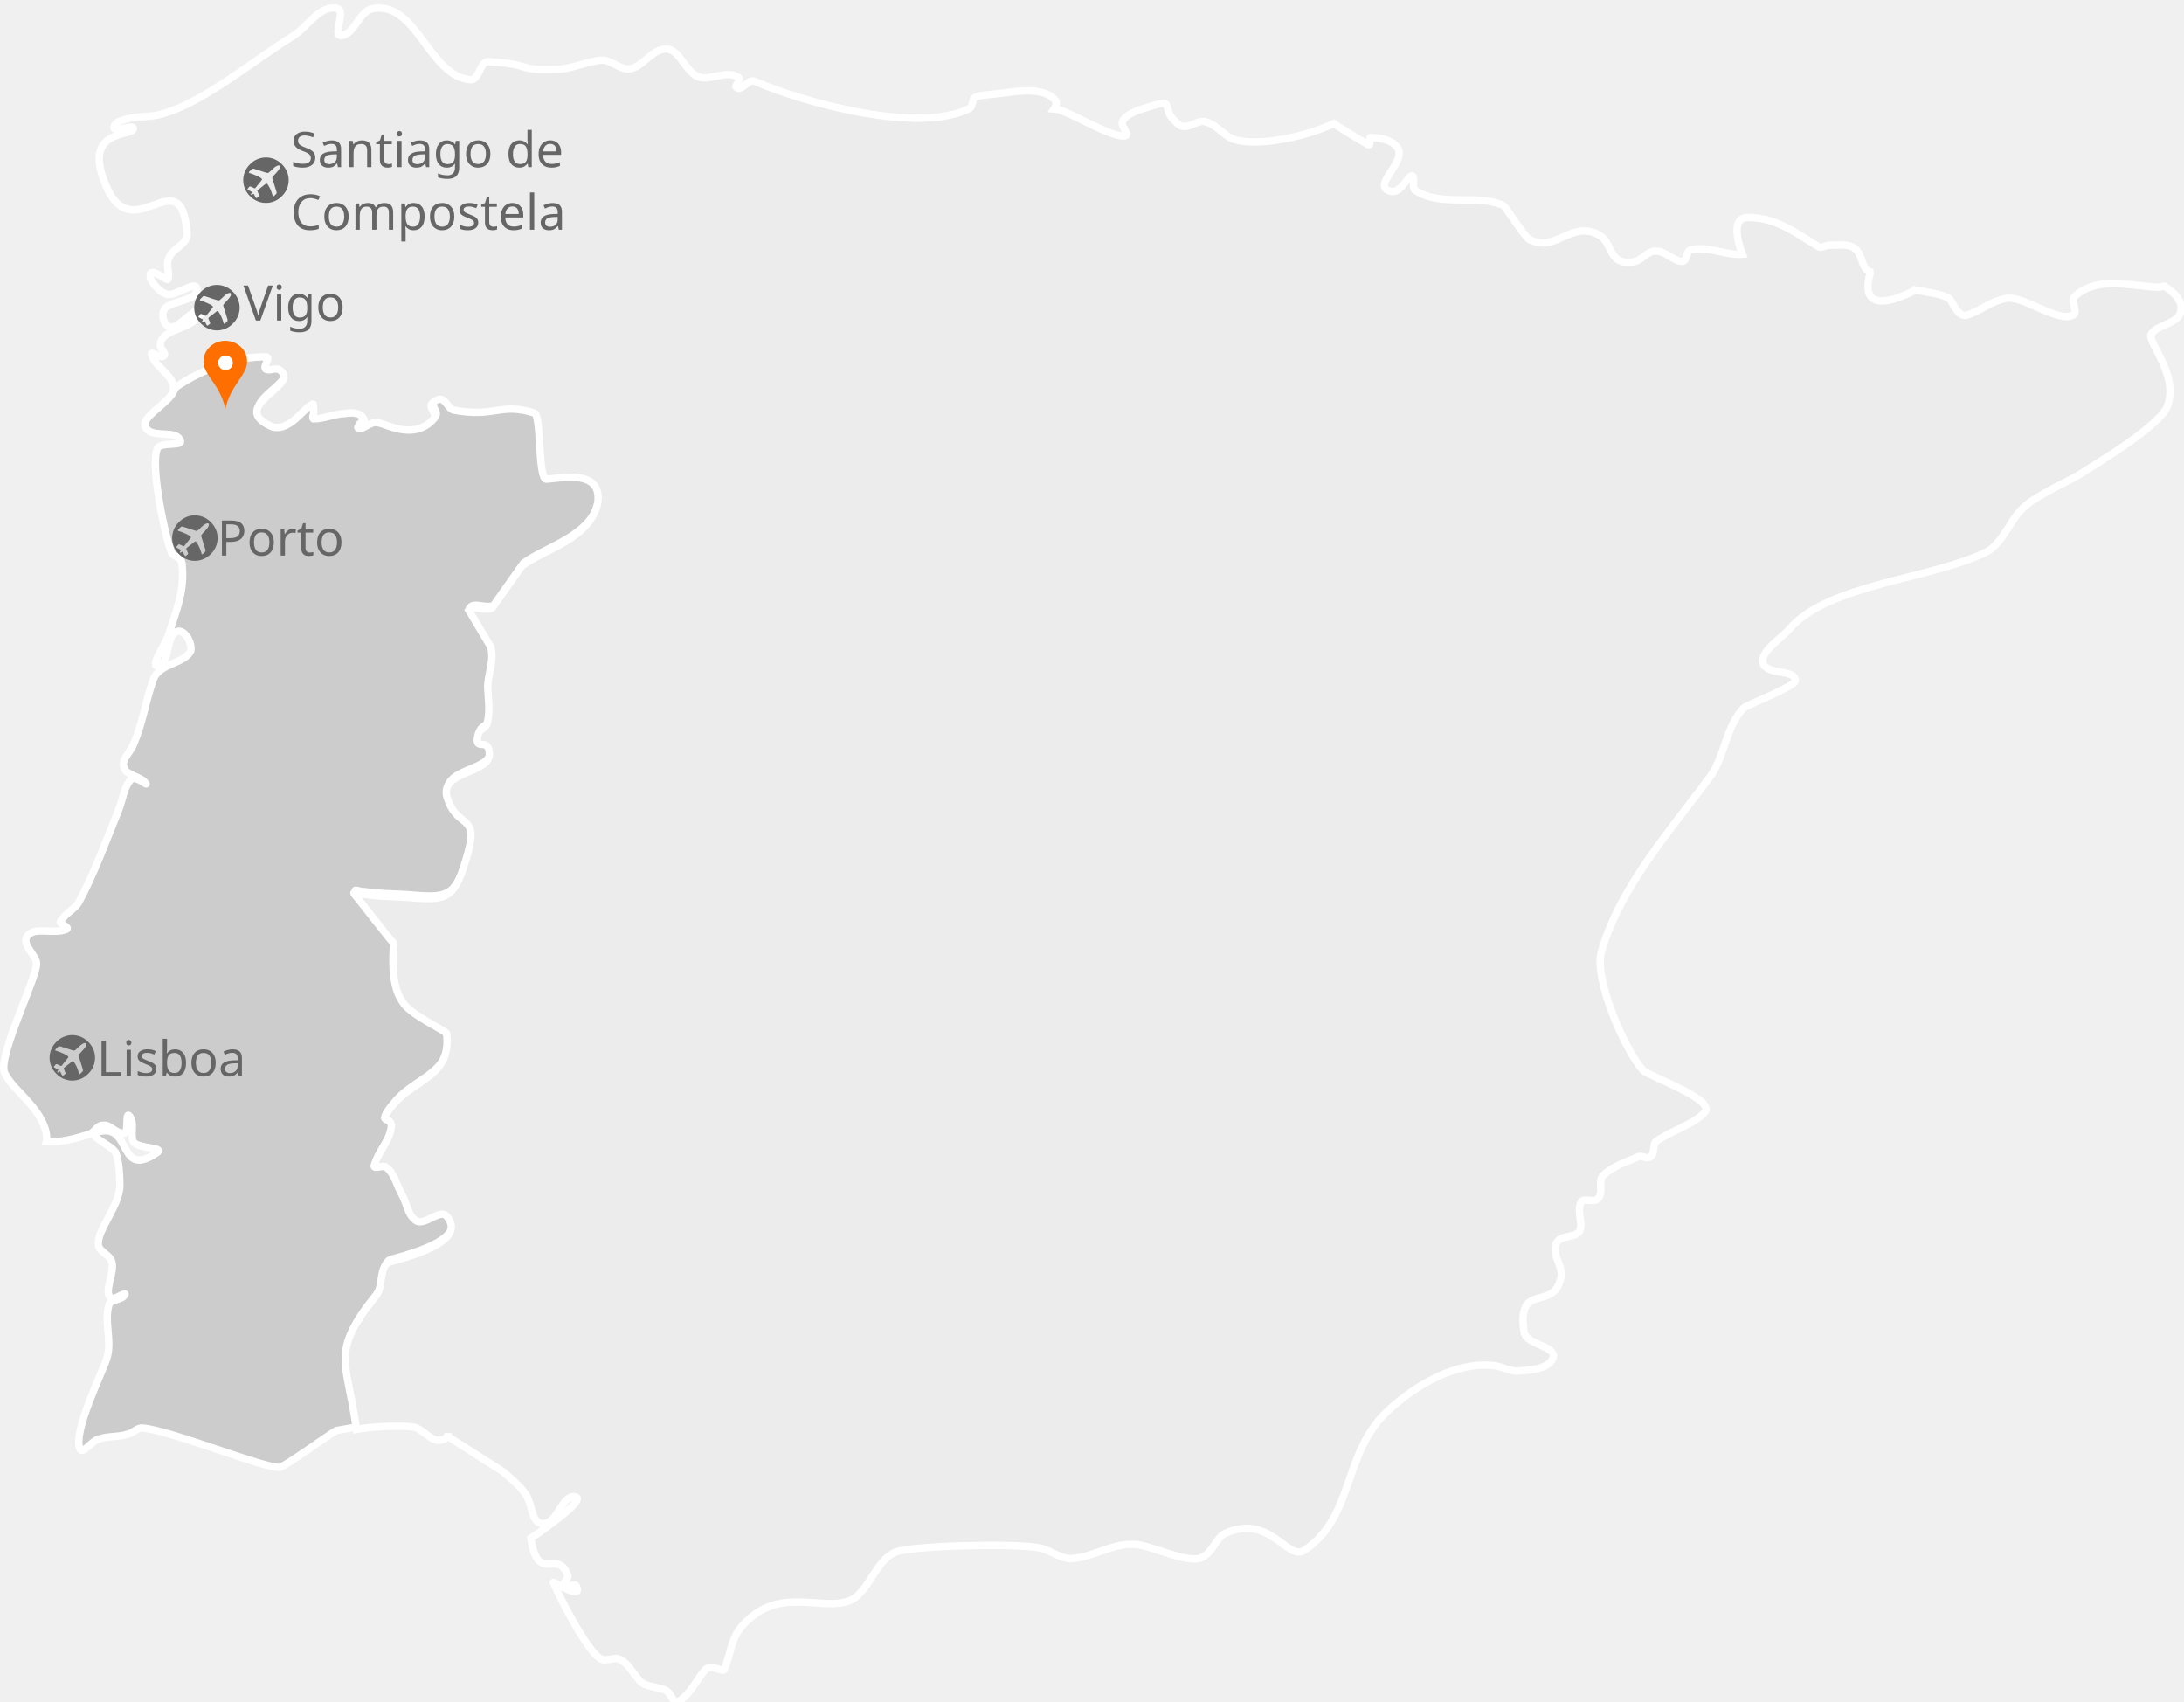
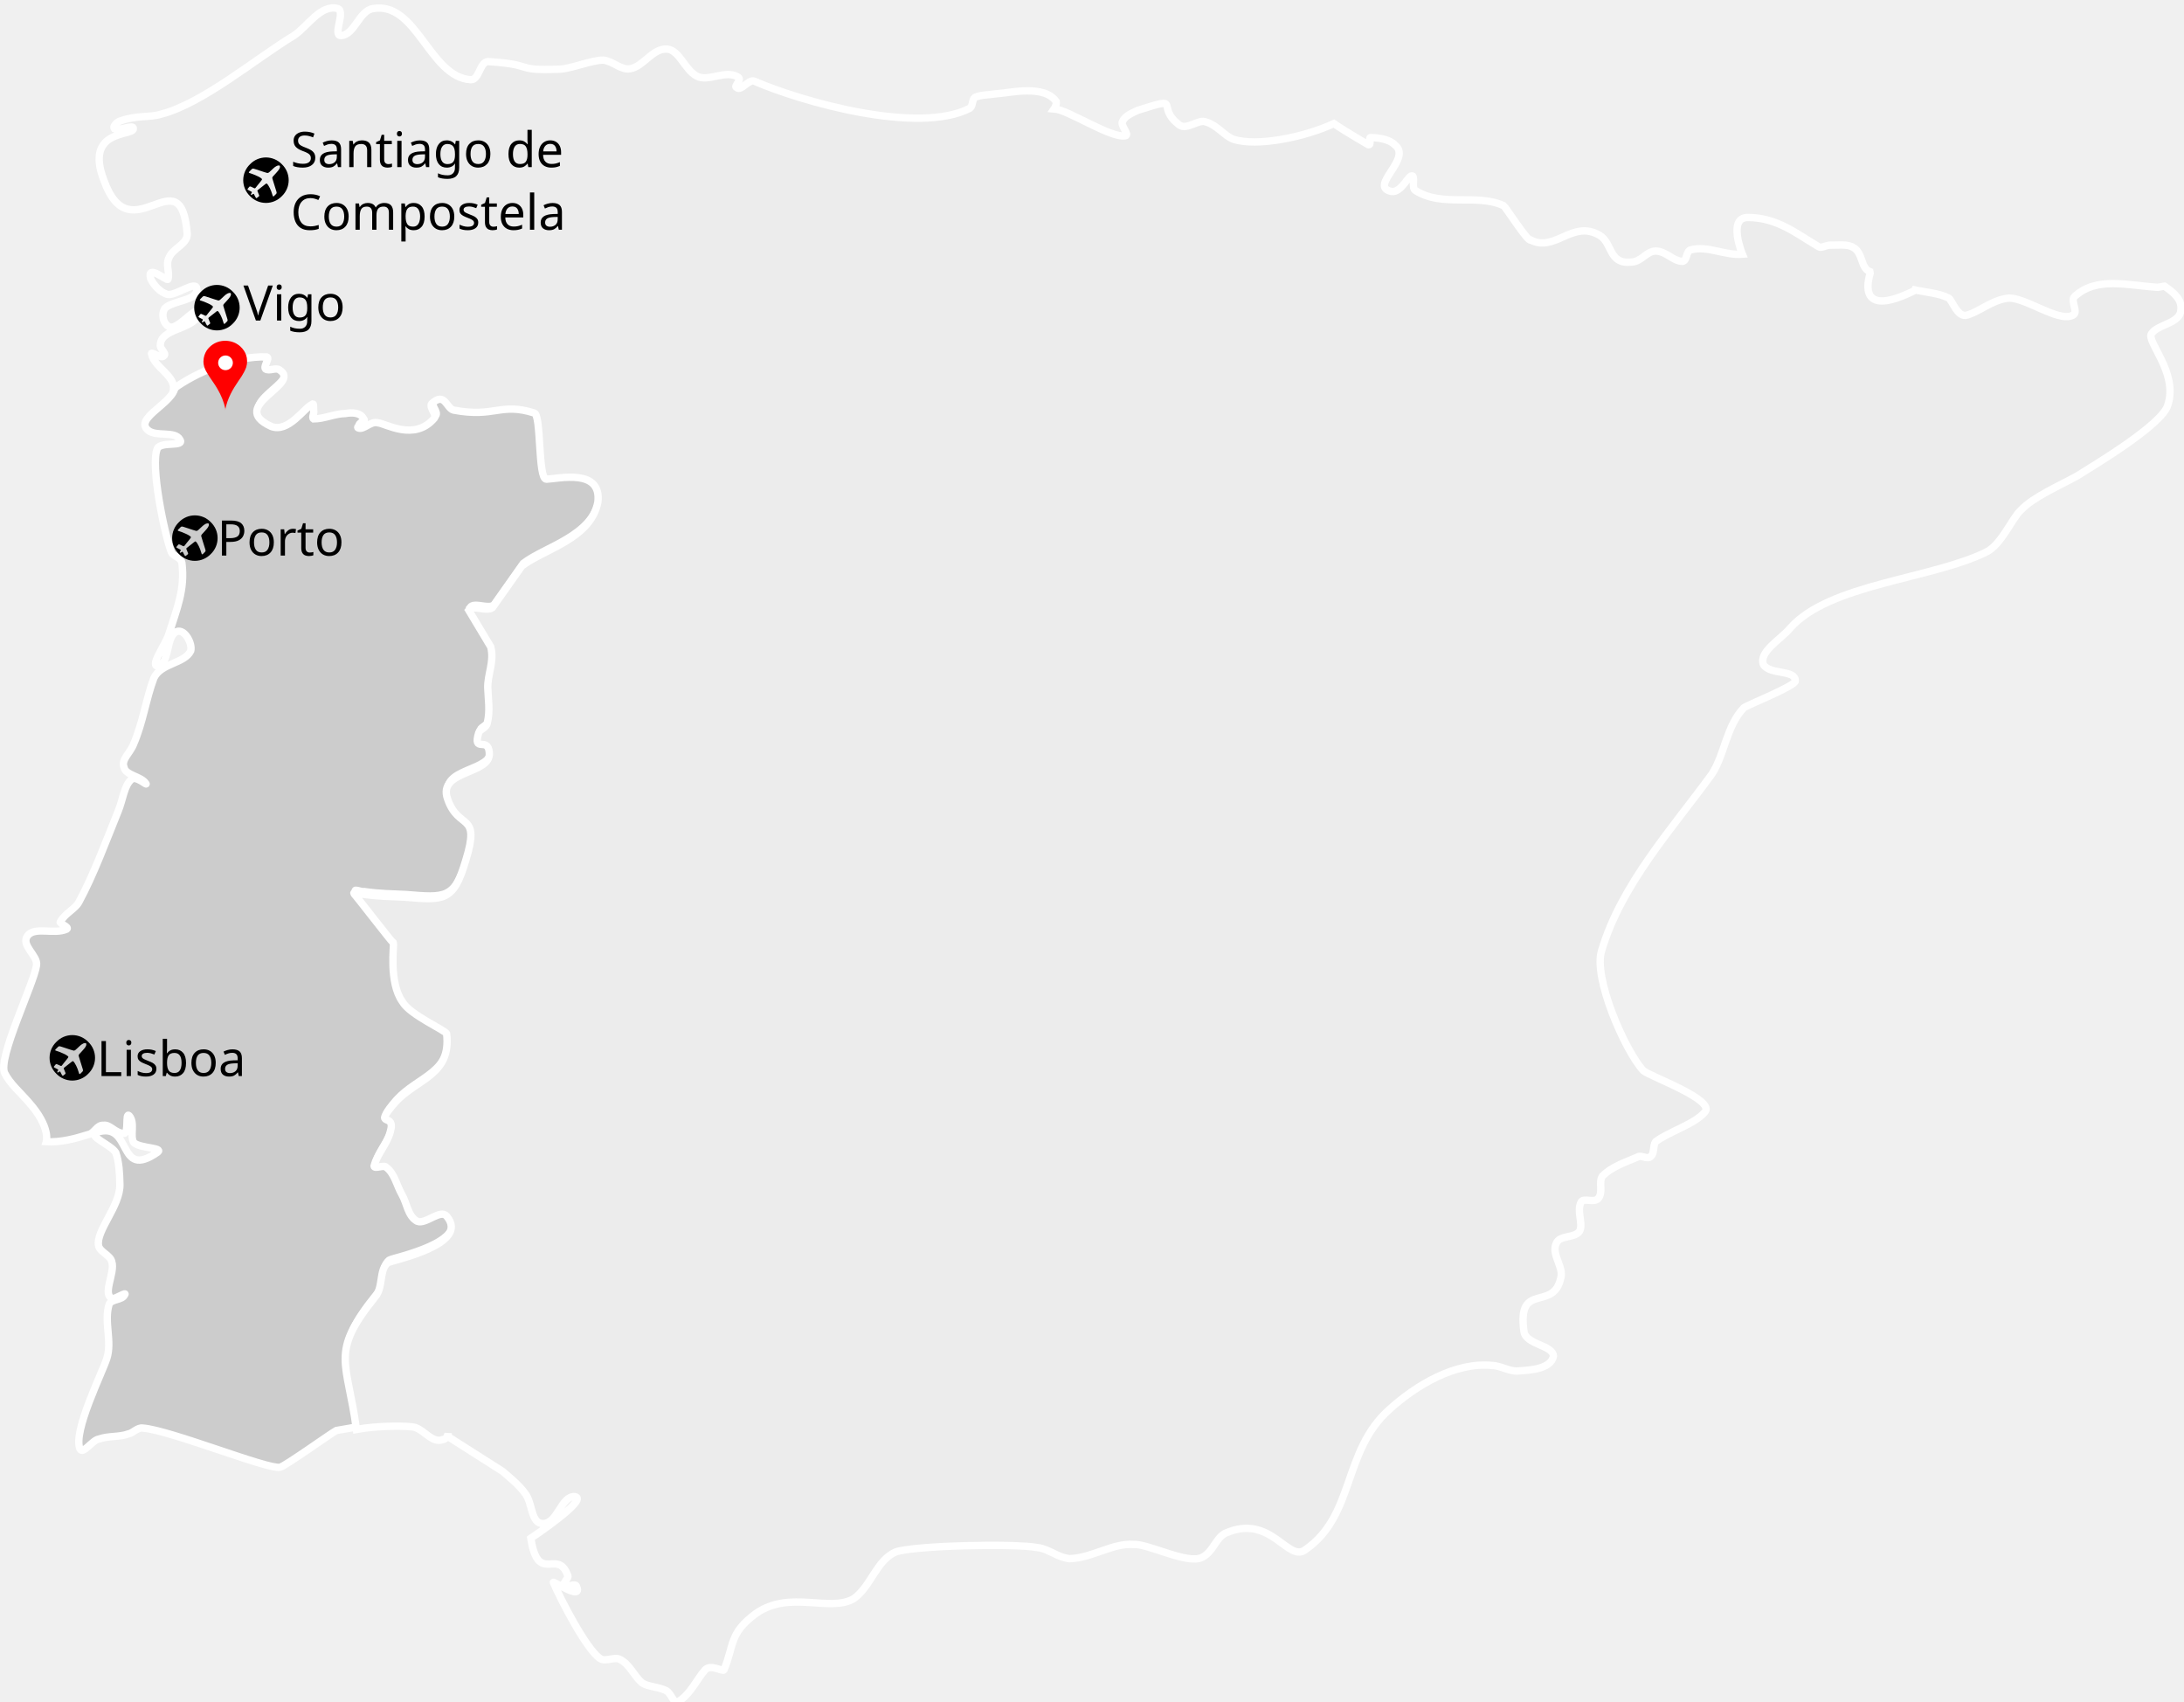
<svg xmlns="http://www.w3.org/2000/svg" xmlns:xlink="http://www.w3.org/1999/xlink" version="1" viewBox="0 0 891 694" style="overflow:visible;">
-   <style>.airport-label{font-size:1742.983px;-inkscape-font-specification:sans-serif;fill-opacity:1;font-weight:400;stroke:none;font-stretch:normal;font-variant:normal;font-family:sans-serif;font-size: 20px;font-style:normal;fill:#666}</style>
-   <path id="pt" class="eu europe" d="m146 582c-3.7-28-11-31 7.6-54 3.5-4 1.5-11 5.2-14 1.2-0.9 34-7.3 24-19-2.6-3-8.5 3.5-12 2.1-3.9-2.1-4.2-7.5-6.3-11-2.1-3.7-2.9-8.4-6.3-11-0.92-1.2-4.8 0.82-5-0.5 1.2-5 5.4-9.1 6.6-14 2.6-8.6-7.8-0.69 2-12 8.8-9.7 23-11 21-28-0.24-1.3-15-7.7-18-13-5.7-7.9-3.4-23-3.7-24-0.8-0.54-15-19-16-20-0.92-1.2 2.2 0.31 3.5 0.08 6.5 0.93 11 0.89 17 1.2 16 1.3 20 2 25-15 6.2-20-2.9-12-7.4-25-4.3-12 18-9.9 17-19-0.52-6.7-6.9 0.51-4.3-8.1 0.44-1.4 3.2-1.9 3.5-4 1.2-5 0.35-9.6 0.19-14-0.28-5.4 2.8-11 1.2-17l-9-15c1.7-2.3 7.2 0.81 9.7-0.98l12-17c9.2-7 28-11 31-26 1.7-14-16-9.6-21-9.4-3.5-0.08-2-26-4.9-27-14-4.4-16 2-33-1.2-3-0.85-3.5-7.6-8.9-2.6-1.1 1.6 2.2 4.4 1.1 5.9-8.1 9.6-20 2.1-23 1.9-3-0.85-5.8 3-8 2.1-1.5-0.43 3.7-2.7 2.1-3.8-1.2-2.5-4.7-2.6-7.4-2.1-4.2 0.04-8.7 2.2-13 2.2-0.8-0.54 0.32-2.1 0.08-3.4-0.12-0.66 0.08-3.4-0.48-2.6-3.3 1.2-9.8 12-17 9-18-8.4 13-17 3.5-23-1.6-1.1-4.1 0.7-5.7-0.38-0.92-1.2 2-4.4 0.52-4.9-13-0.54-29 6.4-38 13-0.16 6.8-17 13-11 18 3.3 2.8 11 0.11 13 3.8 2 3.1-7.6 0.63-9.2 3.6-3 6.6 2.9 35 5.6 42 0.36 2 3.9 2.1 4.4 4.7 1.4 11-2.2 19-5.3 29-1.3 4.3-8.6 14-4 13 4.5-2.1 2.7-12 7.2-14 3.3-1.2 6.5 5 5.7 7.9-2.6 5.2-12 4.9-15 11-3.3 8.7-4.4 18-8.3 27-1.4 3.7-5.2 6.3-3.9 9.5 0.6 3.3 7 3.6 8.9 6.6 0.92 1.2-4.1-3.4-5.9-1.7-3 2.6-3.4 8.1-5.4 13-4.9 12-10 26-16 37-1.6 3-5.5 4.4-7.6 8.1-0.56 0.78 3.9 2.1 2.6 3-5.2 2.3-13-1.2-16 2.7-2.8 3.9 4.3 8.1 3.7 12-0.84 7-16 38-13 44 2.2 4.4 6.3 7.8 9.9 12 8.9 10 7.1 16 7.1 16 5.7 0.38 12-1.3 17-2.9 2.7-0.47 3.5-4 6.3-3.8 2.7-0.47 4.8 3.3 8.3 3.3 2.2 0.31 0.47-8.9 2.2-7.2 2.6 3 0.09 8.2 1.9 11 2.5 2.3 12 2 9.8 3.8-17 12-10-13-25-8-4 1.4 5.9 5.1 7.8 8.2 1.4 3.8 1.6 8.6 1.7 13 0.21 8.8-9.9 19-8.7 25 0.48 2.6 4.9 3.9 5.4 6.6 1.5 4.5-4.4 14 0.61 15 1.4-0.24 5.8-3 4.6-1.5-1 2.2-5.3 1.6-6.3 3.8-2.2 7.2 1.3 15-0.9 22-1.8 5.8-14 30-11 37 1.2 2.5 5-3.6 7.7-4 4-1.4 8.3-0.74 12-2.1 2-0.35 3.7-2.7 5.9-2.4 11 0.77 51 17 56 16 2-0.35 21-14 23-15z" fill="#ccc" style="stroke-width:3;stroke:#fff;" />
-   <path id="es" d="m780 118c5.1 1.2 11 1.5 15 3.6 1.6 1.1 3.6 8.2 7.6 6.9 5.3-1.6 9.5-5.7 16-6.8 6.8-1.2 21 10 27 6.9 2.6-1.1-1.1-5.9 0.72-7.6 9-8.4 22-4.5 34-3.8l2.7-0.47c4 2.7 7.3 5.6 6.7 9.8-0.4 5.5-9.5 5.7-12 9.6-2.2 3.1 11 16 6.7 29-2.1 7.9-29 24-37 29-7 3.9-18 8.6-23 14-3.6 3.3-7.9 14-14 17-22 11-64 13-80 31-4 4.8-13 9.7-11 15 2.9 4.3 13 1.9 13 6.6 0.36 2-20 10-21 11-7.1 7.4-7.8 19-13 27-16 22-37 45-45 72-3.6 11 9.6 41 17 49 2.5 2.3 30 12 25 17-4 4.8-15 8.1-20 12-1.1 1.6-0.52 4.9-1.8 5.8-1.1 1.6-3.5-0.07-4.9 0.16-5.2 2.3-11 4-15 8.1-1.7 2.3 0.53 6.7-1.8 9.2-1.8 1.7-5.7-0.38-6.8 1.2-2.1 3.8 0.89 8.7-0.67 12-2.2 3.1-8.2 1.4-9.6 5.1-2 4.4 3.2 9.7 1.9 14-3 14-18 1.1-15 22 0.97 5.3 12 5.4 12 10-1.2 5-8.8 5.6-14 5.9-3.4 0.59-7.4-2.1-11-2.2-15-1.5-31 8-42 18-19 17-14 43-34 57-7.3 6-14-15-33-6.5-3.8 2-4.9 7.7-9.4 9.8-5.8 3-22-5.7-28-5.3-8.5-0.58-17 5.6-26 5.8-5-0.5-8.5-4-13-4.5-9.5-1.8-51-0.82-58 1.8-7.8 3.4-10 14-17 19-10 5.8-26-3.7-40 6.1-11 8.1-8.8 13-13 23-0.56 0.78-5.4-2.5-7.7-0.03-3.5 4-5.9 9.9-11 13-1.9 1-2.8-3.6-5-4.6-3.1-1.5-7.3-1.5-9.7-3.1-3.3-2.8-4.9-7.3-8.7-9.4-2.4-1.6-6.1 1.1-8.5-0.58-5.6-3.8-16-24-19-31-0.12-0.66 12 7.5 9.5 1.8-0.36-2-4.1 0.7-5-0.5-0.92-1.2 2.2-3.1 1.3-4.3-4.1-11-12 4.1-15-15 0 0 24-16 18-17-5.7-0.38-7 11-13 11-4.9 0.16-4.3-8.1-7.1-12s-6.1-6.4-9.4-9.3l-22-14-0.24-1.3c-0.44 1.4-1 2.2-2.4 2.4-4 1.4-7-3.6-11-5-3-0.85-16-0.73-24 0.8-3.7-28-11-31 7.6-54 3.5-4 1.5-11 5.2-14 1.2-0.9 34-7.3 24-19-2.6-3-8.5 3.5-12 2.1-3.9-2.1-4.2-7.5-6.3-11-2.1-3.7-2.9-8.4-6.3-11-0.92-1.2-4.8 0.82-5-0.5 1.2-5 5.4-9.1 6.6-14 2.6-8.6-7.8-0.7 2-12 8.8-9.7 23-11 21-28-0.24-1.3-15-7.7-18-13-5.7-7.9-3.4-23-3.7-24-0.8-0.54-15-19-16-20-0.92-1.2 2.2 0.31 3.5 0.08 6.5 0.93 11 0.89 17 1.2 16 1.3 20 2 25-15 6.2-20-2.9-12-7.4-25-4.3-12 18-9.9 17-19-0.52-6.7-6.9 0.51-4.3-8.1 0.44-1.4 3.2-1.9 3.5-4 1.2-5 0.35-9.6 0.19-14-0.28-5.4 2.8-11 1.2-17l-9-15c1.7-2.3 7.2 0.81 9.7-0.98l12-17c9.2-7 28-11 31-26 1.7-14-16-9.6-21-9.4-3.5-0.08-2-26-4.9-27-14-4.4-16 2-33-1.2-3-0.85-3.5-7.6-8.9-2.6-1.1 1.6 2.2 4.4 1.1 5.9-8.1 9.6-20 2.1-23 1.9-3-0.85-5.8 3-8 2.1-1.5-0.43 3.7-2.7 2.1-3.8-1.2-2.5-4.7-2.6-7.4-2.1-4.2 0.04-8.7 2.2-13 2.2-0.8-0.54 0.32-2.1 0.08-3.4-0.12-0.66 0.08-3.4-0.48-2.6-3.3 1.2-9.8 12-17 9-18-8.4 13-17 3.5-23-1.6-1.1-4.1 0.7-5.7-0.38-0.92-1.2 2-4.4 0.52-4.9-13-0.54-29 6.4-38 13 0.4-5.5-7.9-8.9-8.9-14-1-1.9 3.9 2.1 5 0.5 1.2-0.9-2-3.1-1.5-4.5 0.28-6.2 11-6 15-11 1.2-0.9 3.4-4.7 1.4-3.7-4 1.4-7.3 6-11 7.4-3.3 1.2-5.7-4.5-3.5-7.6 3.6-3.3 13-2.9 13-7.7-0.04-4.1-8.6 2.8-12 2.1-3-0.85-5.6-3.8-6.8-6.3-1.9-6.5 6.5 0.93 7 0.15 0.88-2.9-1.1-5.9 0.47-8.9 1.4-3.7 7.4-5.4 7.4-9.5-2.5-33-23 8.7-34-22-8.1-21 12-18 12-21 0.32-2.1-5.4 0.94-7.7-0.03-0.92-1.2 1.6-3 2.2-3.1 7.2-2.6 12-1.3 17-2.9 17-4.4 39-23 54-32 5.6-3.7 11-13 18-11 3.1 1.5-2.3 11 1.2 11 5.6-0.28 7.3-10 13-11 18-3.2 23 28 40 29 3.5 0.07 3.6-7.4 7.1-7.4 20 1.3 9.8 3.8 29 3.1 4.9-0.16 13-3.7 18-3.7 4.3 0.62 7.1 4.2 11 3.5 5.4-0.94 9-8.4 15-8 5 0.5 7.1 8.3 12 11 4.7 2.6 12-2.8 17 0.49 1.6 1.1-2.1 3.8-0.64 4.2 1.7 1.7 5-3.6 7.2-2.6 19 8.3 67 22 88 11 1.2-0.9 0.76-3.5 2-4.4 2.6-1.1 5.4-0.94 8.2-1.4 5.6-0.28 20-4.1 25 3.2 0.12 0.66-0.32 2.1-0.88 2.9 5.7 0.38 23 12 29 11 2-0.35-2.2-4.4-1.1-5.9 1-2.2 3.6-3.3 6.2-4.5 19-6 6.7-1.8 17 6 3.2 2.2 7.9-2.7 11-1.2 4.4 1.3 7.3 5.6 11 7 9.7 3.1 29-0.84 41-6.4 4.8 3.3 14 8.6 14 8.6 1.5 0.43 0.2-2.8 0.88-2.9 3.5 0.07 7.8 0.69 10 3 7.3 5.6-11 17-1.4 19 4.3 0.62 7.1-7.4 8.7-6.3 0.92 1.2-0.52 4.9 1.1 5.9 11 7 25 1.1 36 6.2 0.8 0.54 10 15 11 14 10 5.1 17-8.3 28-2 5.5 3.1 3.7 12 13 11 4.2-0.04 6.2-4.5 10-4.5 4.2-0.04 7.1 4.2 11 4.2 2-0.35 1.3-4.3 3.4-4.7 6.7-1.8 14 2.4 21 1.8 0 0-6.2-15 2.2-15 12 0 20 6.7 29 12 0.8 0.54 2.7-0.47 4.1-0.7 3.5 0.07 7.6-0.63 10 1 3.9 2.1 2.9 8.4 6.7 9.8l0.12 0.66c-2.2 7.2-1.9 17 18 7.1z" fill="#ececec" style="stroke-width:3;stroke:#fff" />
-   <text id="text-vigo" class="airport-label" x="99.304" y="130.754">
+   <style>
+   .airport-label{
+     font-size:1742.983px;
+     -inkscape-font-specification:sans-serif;
+     fill-opacity:1;
+     font-weight:400;
+     stroke:none;
+     font-stretch:normal;
+     font-variant:normal;
+     font-family:sans-serif;
+     font-size: 20px;
+     font-style:normal;
+     fill:black;
+   }
+ 
+   .country {
+     stroke-width: 3;
+     stroke: white;
+   }
+ 
+   #pt {
+     fill: #cccccc;
+   }
+ 
+   #es {
+     fill: #ececec;
+   }
+ 
+   .airport {
+     fill: black;
+     clip-rule: evenodd;
+     fill-rule: evenodd;
+   }
+ 
+   #pdcfw path {
+     fill: red;
+     clip-rule: evenodd;
+     fill-rule: evenodd;
+   }
+ 
+   #pdcfw ellipse {
+     fill: white;
+     clip-rule: evenodd;
+     fill-rule: evenodd;
+   }
+ 
+   @media (prefers-color-scheme: dark) {
+     .airport,
+     .airport-label {
+       fill: white;
+     }
+ 
+     .country {
+       stroke: #121212;
+     }
+ 
+     #pt {
+       fill: #383838;
+     }
+ 
+     #es {
+       fill:#202020;
+     }
+   }
+  </style>
+   <path id="pt" class="country" d="m146 582c-3.7-28-11-31 7.6-54 3.5-4 1.5-11 5.2-14 1.2-0.9 34-7.3 24-19-2.6-3-8.5 3.5-12 2.1-3.9-2.1-4.2-7.5-6.3-11-2.1-3.7-2.9-8.4-6.3-11-0.92-1.2-4.8 0.82-5-0.5 1.2-5 5.4-9.1 6.6-14 2.6-8.6-7.8-0.69 2-12 8.8-9.7 23-11 21-28-0.24-1.3-15-7.7-18-13-5.7-7.9-3.4-23-3.7-24-0.8-0.54-15-19-16-20-0.92-1.2 2.2 0.31 3.5 0.08 6.5 0.93 11 0.89 17 1.2 16 1.3 20 2 25-15 6.2-20-2.9-12-7.4-25-4.3-12 18-9.9 17-19-0.52-6.7-6.9 0.51-4.3-8.1 0.44-1.4 3.2-1.9 3.5-4 1.2-5 0.35-9.6 0.19-14-0.28-5.4 2.8-11 1.2-17l-9-15c1.7-2.3 7.2 0.81 9.7-0.98l12-17c9.2-7 28-11 31-26 1.7-14-16-9.6-21-9.4-3.5-0.08-2-26-4.9-27-14-4.4-16 2-33-1.2-3-0.85-3.5-7.6-8.9-2.6-1.1 1.6 2.2 4.4 1.1 5.9-8.1 9.6-20 2.1-23 1.9-3-0.85-5.8 3-8 2.1-1.5-0.43 3.7-2.7 2.1-3.8-1.2-2.5-4.7-2.6-7.4-2.1-4.2 0.04-8.7 2.2-13 2.2-0.8-0.54 0.32-2.1 0.08-3.4-0.12-0.66 0.08-3.4-0.48-2.6-3.3 1.2-9.8 12-17 9-18-8.4 13-17 3.5-23-1.6-1.1-4.1 0.7-5.7-0.38-0.92-1.2 2-4.4 0.52-4.9-13-0.54-29 6.4-38 13-0.16 6.8-17 13-11 18 3.3 2.8 11 0.11 13 3.8 2 3.1-7.6 0.63-9.2 3.6-3 6.6 2.9 35 5.6 42 0.36 2 3.9 2.1 4.4 4.7 1.4 11-2.2 19-5.3 29-1.3 4.3-8.6 14-4 13 4.5-2.1 2.7-12 7.2-14 3.3-1.2 6.5 5 5.7 7.9-2.6 5.2-12 4.9-15 11-3.3 8.7-4.4 18-8.3 27-1.4 3.7-5.2 6.3-3.9 9.5 0.6 3.3 7 3.6 8.9 6.6 0.92 1.2-4.1-3.4-5.9-1.7-3 2.6-3.4 8.1-5.4 13-4.9 12-10 26-16 37-1.6 3-5.5 4.4-7.6 8.1-0.56 0.78 3.9 2.1 2.6 3-5.2 2.3-13-1.2-16 2.7-2.8 3.9 4.3 8.1 3.7 12-0.84 7-16 38-13 44 2.2 4.4 6.3 7.8 9.9 12 8.9 10 7.1 16 7.1 16 5.7 0.38 12-1.3 17-2.9 2.7-0.47 3.5-4 6.3-3.8 2.7-0.47 4.8 3.3 8.3 3.3 2.2 0.31 0.47-8.9 2.2-7.2 2.6 3 0.09 8.2 1.9 11 2.5 2.3 12 2 9.8 3.8-17 12-10-13-25-8-4 1.4 5.9 5.1 7.8 8.2 1.4 3.8 1.6 8.6 1.7 13 0.21 8.8-9.9 19-8.7 25 0.48 2.6 4.9 3.9 5.4 6.6 1.5 4.5-4.4 14 0.61 15 1.4-0.24 5.8-3 4.6-1.5-1 2.2-5.3 1.6-6.3 3.8-2.2 7.2 1.3 15-0.9 22-1.8 5.8-14 30-11 37 1.2 2.5 5-3.6 7.7-4 4-1.4 8.3-0.74 12-2.1 2-0.35 3.7-2.7 5.9-2.4 11 0.77 51 17 56 16 2-0.35 21-14 23-15z" />
+   <path id="es" class="country" d="m780 118c5.1 1.2 11 1.5 15 3.6 1.6 1.1 3.6 8.2 7.6 6.9 5.3-1.6 9.5-5.7 16-6.8 6.8-1.2 21 10 27 6.9 2.6-1.1-1.1-5.9 0.72-7.6 9-8.4 22-4.5 34-3.8l2.7-0.47c4 2.7 7.3 5.6 6.7 9.8-0.4 5.5-9.5 5.7-12 9.6-2.2 3.1 11 16 6.7 29-2.1 7.9-29 24-37 29-7 3.9-18 8.6-23 14-3.6 3.3-7.9 14-14 17-22 11-64 13-80 31-4 4.8-13 9.7-11 15 2.9 4.3 13 1.9 13 6.6 0.36 2-20 10-21 11-7.1 7.4-7.8 19-13 27-16 22-37 45-45 72-3.6 11 9.6 41 17 49 2.5 2.3 30 12 25 17-4 4.8-15 8.1-20 12-1.1 1.6-0.52 4.9-1.8 5.8-1.1 1.6-3.5-0.07-4.9 0.16-5.2 2.3-11 4-15 8.1-1.7 2.3 0.53 6.7-1.8 9.2-1.8 1.7-5.7-0.38-6.8 1.2-2.1 3.8 0.89 8.7-0.67 12-2.2 3.1-8.2 1.4-9.6 5.1-2 4.4 3.2 9.7 1.9 14-3 14-18 1.1-15 22 0.97 5.3 12 5.4 12 10-1.2 5-8.8 5.6-14 5.9-3.4 0.59-7.4-2.1-11-2.2-15-1.5-31 8-42 18-19 17-14 43-34 57-7.3 6-14-15-33-6.5-3.8 2-4.9 7.7-9.4 9.8-5.8 3-22-5.7-28-5.3-8.5-0.58-17 5.6-26 5.8-5-0.5-8.5-4-13-4.5-9.5-1.8-51-0.82-58 1.8-7.8 3.4-10 14-17 19-10 5.8-26-3.7-40 6.1-11 8.1-8.8 13-13 23-0.56 0.78-5.4-2.5-7.7-0.03-3.5 4-5.9 9.9-11 13-1.9 1-2.8-3.6-5-4.6-3.1-1.5-7.3-1.5-9.7-3.1-3.3-2.8-4.9-7.3-8.7-9.4-2.4-1.6-6.1 1.1-8.5-0.58-5.6-3.8-16-24-19-31-0.12-0.66 12 7.5 9.5 1.8-0.36-2-4.1 0.7-5-0.5-0.92-1.2 2.2-3.1 1.3-4.3-4.1-11-12 4.1-15-15 0 0 24-16 18-17-5.7-0.38-7 11-13 11-4.9 0.16-4.3-8.1-7.1-12s-6.1-6.4-9.4-9.3l-22-14-0.24-1.3c-0.44 1.4-1 2.2-2.4 2.4-4 1.4-7-3.6-11-5-3-0.85-16-0.73-24 0.8-3.7-28-11-31 7.6-54 3.5-4 1.5-11 5.2-14 1.2-0.9 34-7.3 24-19-2.6-3-8.5 3.5-12 2.1-3.9-2.1-4.2-7.5-6.3-11-2.1-3.7-2.9-8.4-6.3-11-0.92-1.2-4.8 0.82-5-0.5 1.2-5 5.4-9.1 6.6-14 2.6-8.6-7.8-0.7 2-12 8.8-9.7 23-11 21-28-0.24-1.3-15-7.7-18-13-5.7-7.9-3.4-23-3.7-24-0.8-0.54-15-19-16-20-0.92-1.2 2.2 0.31 3.5 0.08 6.5 0.93 11 0.89 17 1.2 16 1.3 20 2 25-15 6.2-20-2.9-12-7.4-25-4.3-12 18-9.9 17-19-0.52-6.7-6.9 0.51-4.3-8.1 0.44-1.4 3.2-1.9 3.5-4 1.2-5 0.35-9.6 0.19-14-0.28-5.4 2.8-11 1.2-17l-9-15c1.7-2.3 7.2 0.81 9.7-0.98l12-17c9.2-7 28-11 31-26 1.7-14-16-9.6-21-9.4-3.5-0.08-2-26-4.9-27-14-4.4-16 2-33-1.2-3-0.85-3.5-7.6-8.9-2.6-1.1 1.6 2.2 4.4 1.1 5.9-8.1 9.6-20 2.1-23 1.9-3-0.85-5.8 3-8 2.1-1.5-0.43 3.7-2.7 2.1-3.8-1.2-2.5-4.7-2.6-7.4-2.1-4.2 0.04-8.7 2.2-13 2.2-0.8-0.54 0.32-2.1 0.08-3.4-0.12-0.66 0.08-3.4-0.48-2.6-3.3 1.2-9.8 12-17 9-18-8.4 13-17 3.5-23-1.6-1.1-4.1 0.7-5.7-0.38-0.92-1.2 2-4.4 0.52-4.9-13-0.54-29 6.4-38 13 0.4-5.5-7.9-8.9-8.9-14-1-1.9 3.9 2.1 5 0.5 1.2-0.9-2-3.1-1.5-4.5 0.28-6.2 11-6 15-11 1.2-0.9 3.4-4.7 1.4-3.7-4 1.4-7.3 6-11 7.4-3.3 1.2-5.7-4.5-3.5-7.6 3.6-3.3 13-2.9 13-7.7-0.04-4.1-8.6 2.8-12 2.1-3-0.85-5.6-3.8-6.8-6.3-1.9-6.5 6.5 0.93 7 0.15 0.88-2.9-1.1-5.9 0.47-8.9 1.4-3.7 7.4-5.4 7.4-9.5-2.5-33-23 8.7-34-22-8.1-21 12-18 12-21 0.32-2.1-5.4 0.94-7.7-0.03-0.92-1.2 1.6-3 2.2-3.1 7.2-2.6 12-1.3 17-2.9 17-4.4 39-23 54-32 5.6-3.7 11-13 18-11 3.1 1.5-2.3 11 1.2 11 5.6-0.28 7.3-10 13-11 18-3.2 23 28 40 29 3.5 0.07 3.6-7.4 7.1-7.4 20 1.3 9.8 3.8 29 3.1 4.9-0.16 13-3.7 18-3.7 4.3 0.62 7.1 4.2 11 3.5 5.4-0.94 9-8.4 15-8 5 0.5 7.1 8.3 12 11 4.7 2.6 12-2.8 17 0.49 1.6 1.1-2.1 3.8-0.64 4.2 1.7 1.7 5-3.6 7.2-2.6 19 8.3 67 22 88 11 1.2-0.9 0.76-3.5 2-4.4 2.6-1.1 5.4-0.94 8.2-1.4 5.6-0.28 20-4.1 25 3.2 0.12 0.66-0.32 2.1-0.88 2.9 5.7 0.38 23 12 29 11 2-0.35-2.2-4.4-1.1-5.9 1-2.2 3.6-3.3 6.2-4.5 19-6 6.7-1.8 17 6 3.2 2.2 7.9-2.7 11-1.2 4.4 1.3 7.3 5.6 11 7 9.7 3.1 29-0.84 41-6.4 4.8 3.3 14 8.6 14 8.6 1.5 0.43 0.2-2.8 0.88-2.9 3.5 0.07 7.8 0.69 10 3 7.3 5.6-11 17-1.4 19 4.3 0.62 7.1-7.4 8.7-6.3 0.92 1.2-0.52 4.9 1.1 5.9 11 7 25 1.1 36 6.2 0.8 0.54 10 15 11 14 10 5.1 17-8.3 28-2 5.5 3.1 3.7 12 13 11 4.2-0.04 6.2-4.5 10-4.5 4.2-0.04 7.1 4.2 11 4.2 2-0.35 1.3-4.3 3.4-4.7 6.7-1.8 14 2.4 21 1.8 0 0-6.2-15 2.2-15 12 0 20 6.7 29 12 0.8 0.54 2.7-0.47 4.1-0.7 3.5 0.07 7.6-0.63 10 1 3.9 2.1 2.9 8.4 6.7 9.8l0.12 0.66c-2.2 7.2-1.9 17 18 7.1z" />
+   <text class="airport-label" x="99.304" y="130.754">
    <tspan y="130.754">Vigo</tspan>
  </text>
-   <text id="text-santiago" class="airport-label" x="118.581" y="68.171">
+   <text class="airport-label" x="118.581" y="68.171">
    <tspan y="68.171">Santiago de</tspan>
    <tspan x="118.581" y="93.711">Compostela</tspan>
  </text>
-   <text id="text-porto" class="airport-label" x="88.605" y="226.619">
+   <text class="airport-label" x="88.605" y="226.619">
    <tspan y="226.619">Porto</tspan>
  </text>
-   <text id="text-lisbon" class="airport-label" x="39.475" y="438.946">
+   <text class="airport-label" x="39.475" y="438.946">
    <tspan y="438.946">Lisboa</tspan>
  </text>
-   <path id="a" d="m23 425a9 9 0 0 0-1.9e-4 13 9 9 0 0 0 13 0 9 9 0 0 0-1.9e-4 -13 9 9 0 0 0-13-1e-5zm-0.19 2.9 0.85-0.85c0.16-0.16 0.32-0.25 0.48-0.27 0.16-0.023 0.43 0.031 0.82 0.16 3.1 1 4.8 1.6 5 1.6 0.28 0.072 0.6-0.046 0.95-0.36 1.3-1.2 2.1-2 2.5-2.2 0.41-0.29 0.77-0.45 1.1-0.48 0.31-0.033 0.51-9e-3 0.59 0.071 0.09 0.09 0.13 0.27 0.12 0.54-0.013 0.27-0.13 0.58-0.35 0.94s-0.65 0.9-1.3 1.6c-0.66 0.73-1 1.1-1.1 1.2-0.16 0.16-0.27 0.31-0.33 0.46-0.057 0.15-0.067 0.31-0.029 0.47 0.037 0.17 0.23 0.79 0.58 1.9l1 3.2c0.15 0.44 0.2 0.73 0.16 0.88-0.043 0.15-0.13 0.29-0.27 0.42l-0.85 0.85c-0.13 0.13-0.25 0.14-0.37 0.022-0.075-0.075-0.17-0.32-0.28-0.73-0.25-0.88-0.59-1.8-1-2.6-0.45-0.89-0.83-1.5-1.2-1.8-0.075-0.075-0.16-0.099-0.24-0.071-0.087 0.027-0.21 0.1-0.36 0.23l-2.8 2.2c-0.14 0.095-0.25 0.19-0.35 0.29-0.09 0.09-0.14 0.18-0.14 0.27-3.5e-5 0.09 0.15 0.44 0.44 1.1 0.32 0.6 0.4 0.97 0.24 1.1-0.005 5e-3 -0.15 0.12-0.42 0.35-0.28 0.23-0.44 0.36-0.5 0.39-0.052 0.033-0.11 0.046-0.16 0.041-0.055-5e-3 -0.11-0.03-0.15-0.075-0.075-0.075-0.2-0.28-0.36-0.6l-0.47-0.94-0.075-0.075c-0.11-0.11-0.27-0.075-0.48 0.11-0.31 0.25-0.52 0.31-0.65 0.18-0.12-0.12-0.058-0.33 0.19-0.64 0.17-0.23 0.2-0.39 0.11-0.48l-0.075-0.075c-0.96-0.49-1.5-0.77-1.6-0.85-0.045-0.045-0.069-0.094-0.071-0.15-0.003-0.053 0.012-0.11 0.044-0.16 0.033-0.052 0.16-0.22 0.39-0.49s0.34-0.41 0.35-0.42c0.095-0.095 0.23-0.12 0.41-0.082 0.18 0.04 0.51 0.18 1 0.43 0.38 0.2 0.62 0.3 0.74 0.31 0.12 9e-3 0.22-0.036 0.32-0.14 0.03-0.03 0.32-0.39 0.86-1.1l1.3-1.6c0.31-0.39 0.47-0.64 0.5-0.75 0.03-0.12 0.013-0.21-0.052-0.27-0.4-0.4-1.1-0.84-2.2-1.3-1-0.47-1.9-0.79-2.5-0.97-0.3-0.08-0.48-0.15-0.55-0.22-0.1-0.1-0.085-0.22 0.045-0.35z" fill="#666" fill-rule="evenodd" style="clip-rule:evenodd" />
-   <path id="drop-pin" d="m92 167c-0.66-3.1-1.8-5.8-3.2-8.2-1-1.8-2.3-3.5-3.4-5.2-0.37-0.58-0.7-1.2-1.1-1.8-0.72-1.2-1.3-2.6-1.3-4.4 0.04-1.8 0.56-3.2 1.3-4.4 1.3-1.9 3.4-3.5 6.2-3.9 2.3-0.34 4.5 0.23 6 1.1 1.3 0.71 2.2 1.7 3 2.8 0.77 1.2 1.3 2.5 1.3 4.3 0.02 0.92-0.13 1.8-0.35 2.5-0.22 0.72-0.58 1.3-0.9 2-0.62 1.2-1.4 2.4-2.2 3.5-2.3 3.4-4.5 6.9-5.5 12z" fill="#ff6f00" style="clip-rule:evenodd;fill-rule:evenodd" />
-   <ellipse cx="92" cy="148" rx="3" ry="3" fill="#fff" style="clip-rule:evenodd;fill-rule:evenodd" />
-   <use transform="translate(79,-358)" width="100%" height="100%" style="fill:none" xlink:href="#a" />
-   <use transform="translate(50,-212)" width="100%" height="100%" style="fill:none" xlink:href="#a" />
-   <use transform="translate(59,-306)" width="100%" height="100%" style="fill:none" xlink:href="#a" />
+   <path id="airport" class="airport" d="m23 425a9 9 0 0 0-1.9e-4 13 9 9 0 0 0 13 0 9 9 0 0 0-1.9e-4 -13 9 9 0 0 0-13-1e-5zm-0.19 2.9 0.85-0.85c0.16-0.16 0.32-0.25 0.48-0.27 0.16-0.023 0.43 0.031 0.82 0.16 3.1 1 4.8 1.6 5 1.6 0.28 0.072 0.6-0.046 0.95-0.36 1.3-1.2 2.1-2 2.5-2.2 0.41-0.29 0.77-0.45 1.1-0.48 0.31-0.033 0.51-9e-3 0.59 0.071 0.09 0.09 0.13 0.27 0.12 0.54-0.013 0.27-0.13 0.58-0.35 0.94s-0.65 0.9-1.3 1.6c-0.66 0.73-1 1.1-1.1 1.2-0.16 0.16-0.27 0.31-0.33 0.46-0.057 0.15-0.067 0.31-0.029 0.47 0.037 0.17 0.23 0.79 0.58 1.9l1 3.2c0.15 0.44 0.2 0.73 0.16 0.88-0.043 0.15-0.13 0.29-0.27 0.42l-0.85 0.85c-0.13 0.13-0.25 0.14-0.37 0.022-0.075-0.075-0.17-0.32-0.28-0.73-0.25-0.88-0.59-1.8-1-2.6-0.45-0.89-0.83-1.5-1.2-1.8-0.075-0.075-0.16-0.099-0.24-0.071-0.087 0.027-0.21 0.1-0.36 0.23l-2.8 2.2c-0.14 0.095-0.25 0.19-0.35 0.29-0.09 0.09-0.14 0.18-0.14 0.27-3.5e-5 0.09 0.15 0.44 0.44 1.1 0.32 0.6 0.4 0.97 0.24 1.1-0.005 5e-3 -0.15 0.12-0.42 0.35-0.28 0.23-0.44 0.36-0.5 0.39-0.052 0.033-0.11 0.046-0.16 0.041-0.055-5e-3 -0.11-0.03-0.15-0.075-0.075-0.075-0.2-0.28-0.36-0.6l-0.47-0.94-0.075-0.075c-0.11-0.11-0.27-0.075-0.48 0.11-0.31 0.25-0.52 0.31-0.65 0.18-0.12-0.12-0.058-0.33 0.19-0.64 0.17-0.23 0.2-0.39 0.11-0.48l-0.075-0.075c-0.96-0.49-1.5-0.77-1.6-0.85-0.045-0.045-0.069-0.094-0.071-0.15-0.003-0.053 0.012-0.11 0.044-0.16 0.033-0.052 0.16-0.22 0.39-0.49s0.34-0.41 0.35-0.42c0.095-0.095 0.23-0.12 0.41-0.082 0.18 0.04 0.51 0.18 1 0.43 0.38 0.2 0.62 0.3 0.74 0.31 0.12 9e-3 0.22-0.036 0.32-0.14 0.03-0.03 0.32-0.39 0.86-1.1l1.3-1.6c0.31-0.39 0.47-0.64 0.5-0.75 0.03-0.12 0.013-0.21-0.052-0.27-0.4-0.4-1.1-0.84-2.2-1.3-1-0.47-1.9-0.79-2.5-0.97-0.3-0.08-0.48-0.15-0.55-0.22-0.1-0.1-0.085-0.22 0.045-0.35z" fill="#666" fill-rule="evenodd" style="clip-rule:evenodd" />
+   <g id="pdcfw">
+     <path d="m92 167c-0.66-3.1-1.8-5.8-3.2-8.2-1-1.8-2.3-3.5-3.4-5.2-0.37-0.58-0.7-1.2-1.1-1.8-0.72-1.2-1.3-2.6-1.3-4.4 0.04-1.8 0.56-3.2 1.3-4.4 1.3-1.9 3.4-3.5 6.2-3.9 2.3-0.34 4.5 0.23 6 1.1 1.3 0.71 2.2 1.7 3 2.8 0.77 1.2 1.3 2.5 1.3 4.3 0.02 0.92-0.13 1.8-0.35 2.5-0.22 0.72-0.58 1.3-0.9 2-0.62 1.2-1.4 2.4-2.2 3.5-2.3 3.4-4.5 6.9-5.5 12z" />
+     <ellipse cx="92" cy="148" rx="3" ry="3" />
+   </g>
+   <use transform="translate(79,-358)" xlink:href="#airport" />
+   <use transform="translate(50,-212)" xlink:href="#airport" />
+   <use transform="translate(59,-306)" xlink:href="#airport" />
</svg>
